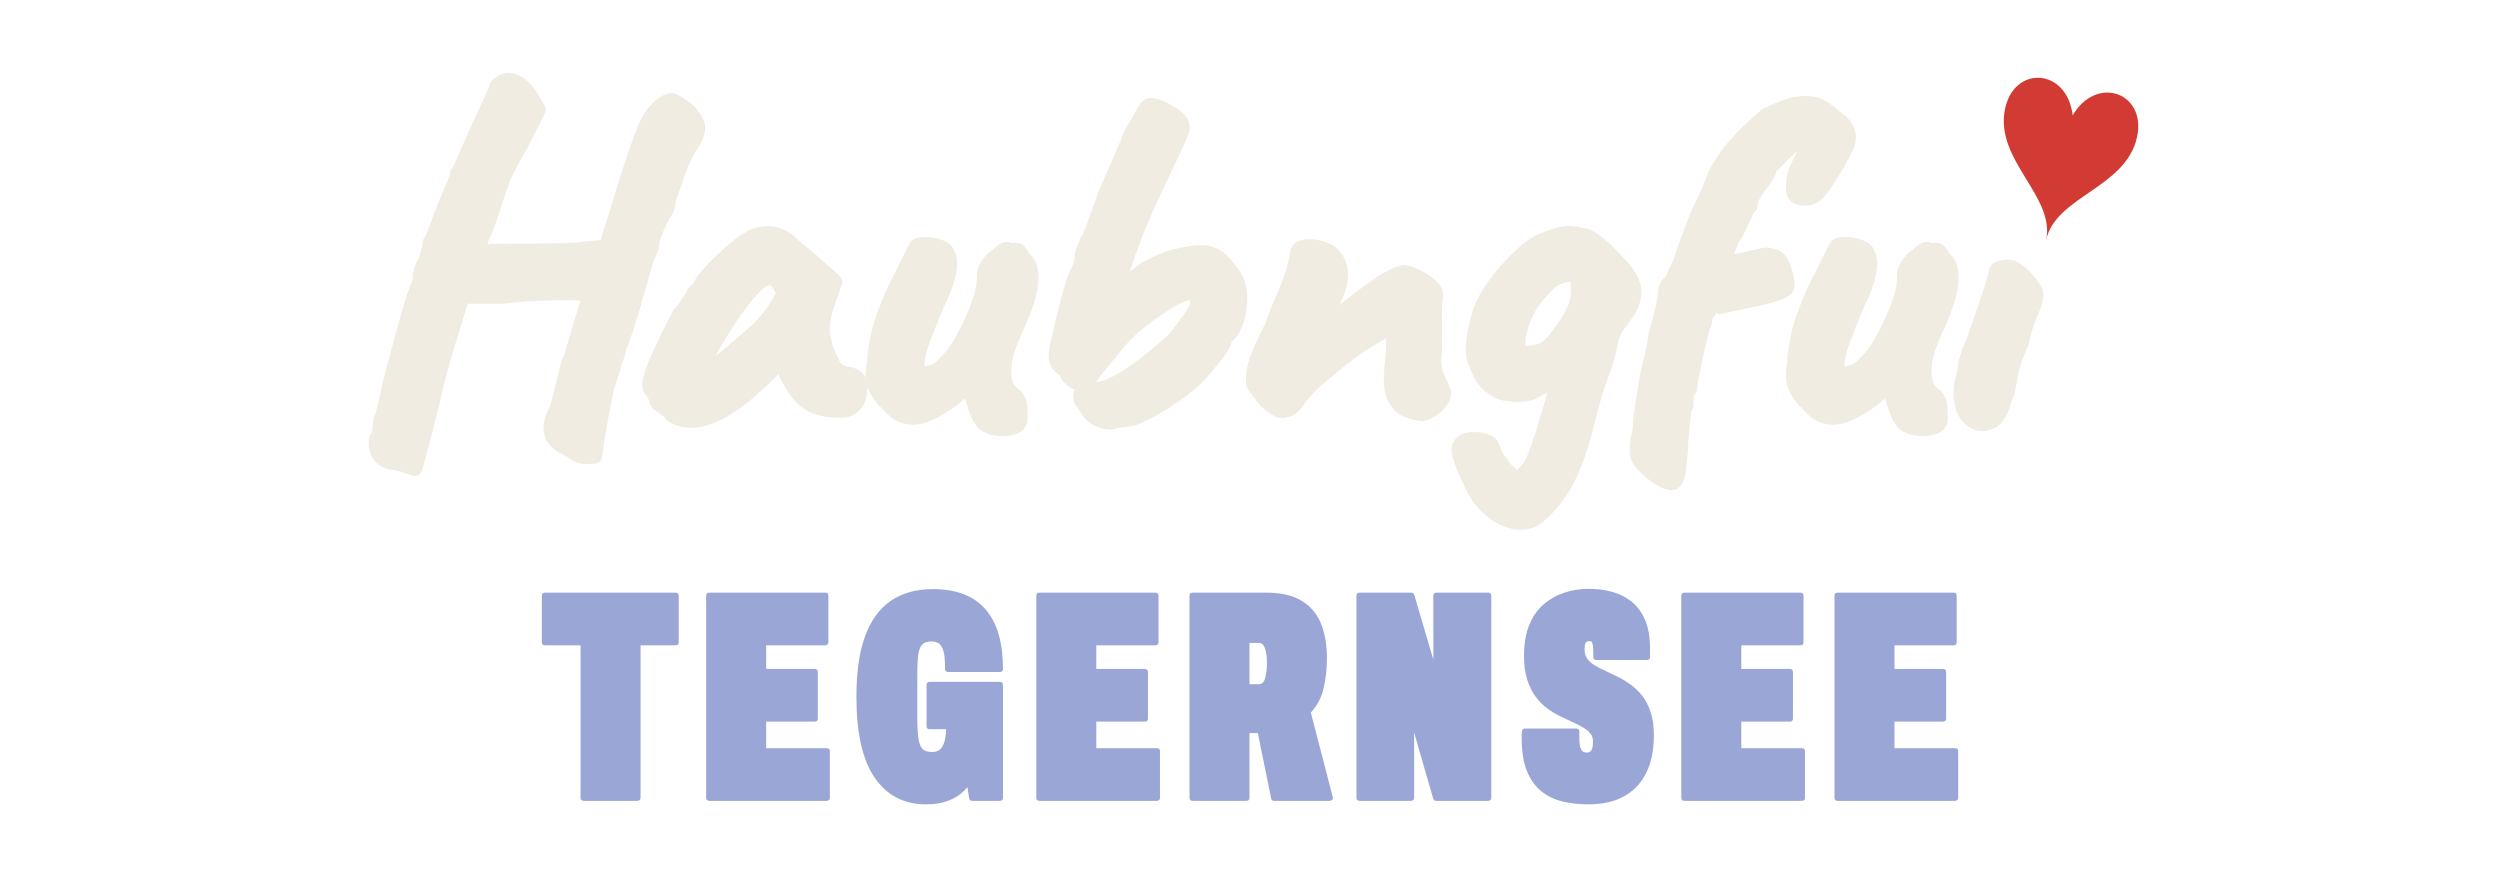
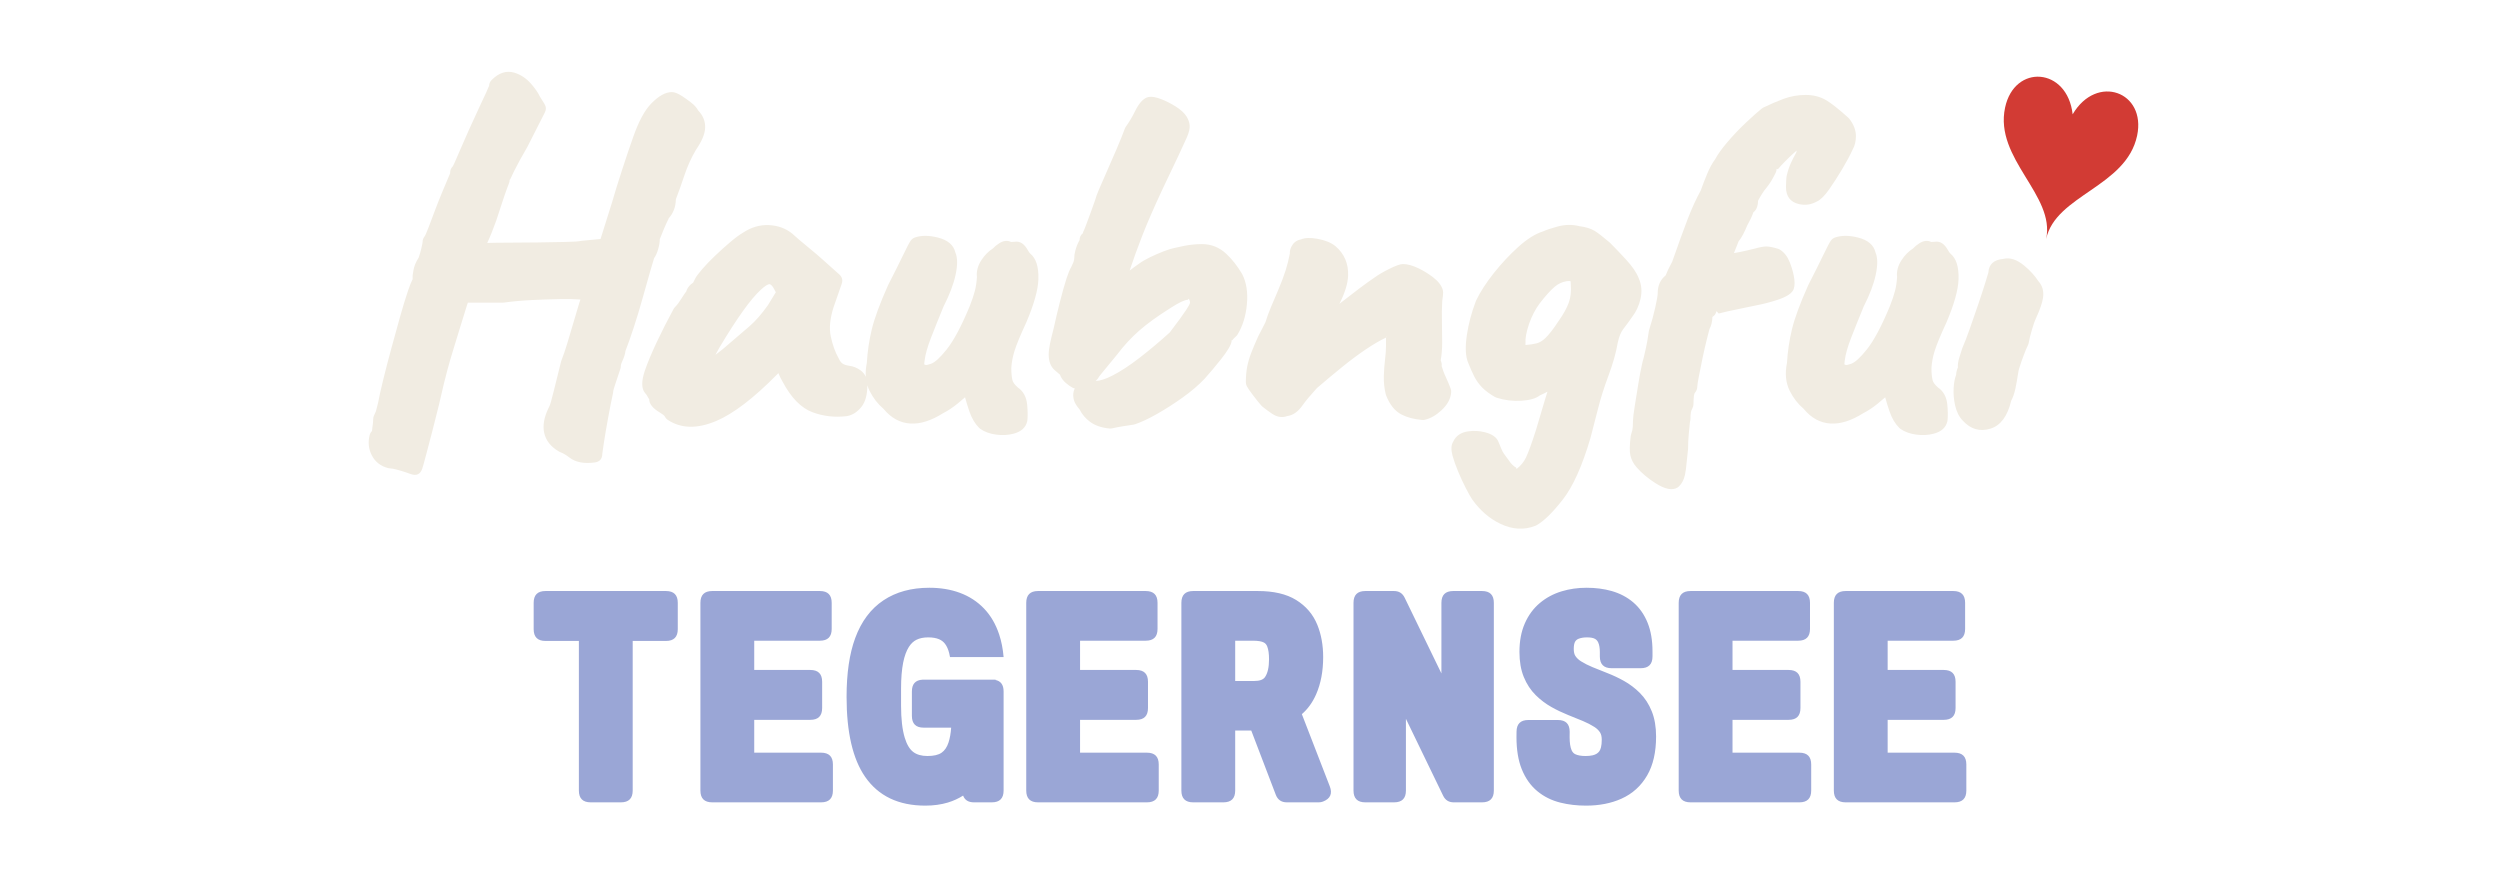
<svg xmlns="http://www.w3.org/2000/svg" width="127.0mm" height="44.45mm" viewBox="0 0 127.0 44.45" role="img" aria-label="Haubngfui · TEGERNSEE · Fisherman-Fassung (Stick, embroidery_front)">
-   <path id="schrift" fill="#f1ece2" d="M20.876 24.141 20.635 24.056Q20.411 23.978 20.151 23.91Q19.929 23.852 19.842 23.852Q19.787 23.852 19.733 23.839Q19.15 23.693 18.888 23.187Q18.641 22.71 18.778 22.159Q18.809 22.038 18.897 21.95L18.915 21.789Q18.958 21.51 18.958 21.351Q18.958 21.245 19.006 21.15Q19.083 20.994 19.096 20.95Q19.118 20.874 19.209 20.509Q19.285 20.086 19.466 19.349Q19.648 18.608 19.879 17.758Q20.108 16.912 20.326 16.137Q20.547 15.353 20.732 14.811Q20.858 14.44 20.961 14.237V14.087Q20.961 14.052 20.966 14.017L21.003 13.788Q21.051 13.483 21.27 13.138Q21.347 12.918 21.407 12.659Q21.468 12.395 21.468 12.35Q21.468 12.192 21.566 12.069Q21.619 12.003 21.775 11.597Q21.955 11.13 22.123 10.674Q22.271 10.278 22.456 9.836L22.77 9.087L22.867 8.856V8.827Q22.867 8.64 22.999 8.508Q23.034 8.474 23.374 7.673Q23.751 6.785 24.406 5.379Q24.408 5.373 24.411 5.368Q24.504 5.182 24.694 4.766Q24.784 4.57 24.826 4.456L24.846 4.435Q24.846 4.248 24.978 4.116Q25.532 3.562 26.142 3.751Q26.612 3.897 26.973 4.305Q27.281 4.654 27.43 4.968L27.657 5.33Q27.791 5.546 27.676 5.773L26.794 7.51Q26.788 7.522 26.781 7.534Q26.392 8.197 26.121 8.738Q25.988 9.004 25.924 9.154L25.891 9.189Q25.891 9.27 25.862 9.347L25.754 9.636Q25.649 9.916 25.507 10.353L25.217 11.236Q25.215 11.241 25.214 11.246Q24.975 11.918 24.752 12.397Q25.189 12.383 25.78 12.383Q26.527 12.383 27.306 12.371L28.721 12.346Q29.311 12.335 29.499 12.296Q29.524 12.29 29.549 12.288L30.507 12.196L31.091 10.338Q31.286 9.656 31.601 8.688Q31.917 7.716 32.16 7.034Q32.578 5.833 33.082 5.315Q33.649 4.733 34.129 4.733Q34.334 4.733 34.651 4.938Q34.872 5.081 35.105 5.262Q35.357 5.458 35.469 5.668Q35.839 6.05 35.821 6.55Q35.804 7.015 35.352 7.67Q34.996 8.274 34.761 8.981Q34.523 9.695 34.336 10.171Q34.325 10.49 34.233 10.719Q34.126 10.986 33.964 11.148L33.971 11.156Q33.928 11.235 33.861 11.38Q33.723 11.681 33.607 11.981L33.517 12.205Q33.517 12.44 33.425 12.745Q33.347 13.007 33.228 13.171Q33.172 13.351 33.04 13.803Q32.872 14.379 32.656 15.161Q32.436 15.955 32.191 16.701Q31.962 17.4 31.774 17.879Q31.75 18.112 31.615 18.395Q31.538 18.557 31.538 18.648Q31.538 18.721 31.515 18.791L31.274 19.515Q31.152 19.88 31.152 19.927Q31.152 19.976 31.142 20.023Q31.022 20.571 30.891 21.288Q30.76 22.005 30.676 22.553Q30.597 23.074 30.597 23.102Q30.597 23.497 30.206 23.549Q29.393 23.656 28.931 23.301Q28.673 23.102 28.473 23.029Q28.435 23.015 28.401 22.995Q27.769 22.63 27.643 22.036Q27.527 21.488 27.859 20.795Q27.869 20.772 27.883 20.751Q27.964 20.62 28.128 19.932Q28.31 19.167 28.504 18.415Q28.512 18.387 28.522 18.361Q28.66 18.016 28.823 17.48Q28.991 16.928 29.147 16.388Q29.305 15.841 29.427 15.447Q29.457 15.352 29.486 15.27Q29.068 15.238 28.448 15.249Q27.797 15.261 27.031 15.297Q26.279 15.332 25.599 15.426Q25.568 15.43 25.538 15.43H23.766Q23.742 15.502 23.71 15.6Q23.58 16.006 23.405 16.583L23.042 17.767Q22.857 18.363 22.727 18.853Q22.596 19.344 22.549 19.546Q22.453 19.981 22.295 20.636Q22.137 21.292 21.955 21.985L21.641 23.179Q21.505 23.7 21.452 23.858Q21.309 24.285 20.883 24.143Q20.879 24.142 20.876 24.141ZM33.774 21.215Q33.737 21.14 33.525 21.014Q32.979 20.691 32.979 20.338L32.922 20.247Q32.846 20.101 32.797 20.053Q32.782 20.038 32.769 20.022Q32.487 19.684 32.761 18.877Q32.963 18.286 33.359 17.443Q33.751 16.611 34.216 15.755Q34.247 15.698 34.293 15.652Q34.449 15.496 34.614 15.227Q34.758 14.994 34.864 14.856Q34.907 14.708 35.018 14.579Q35.105 14.477 35.21 14.418L35.319 14.2Q35.392 14.054 35.677 13.722Q35.94 13.415 36.323 13.05Q36.699 12.691 37.08 12.367Q37.473 12.032 37.753 11.87Q38.377 11.46 39.059 11.49Q39.751 11.521 40.252 11.928Q40.27 11.943 40.287 11.959Q40.347 12.019 40.587 12.225Q40.836 12.439 41.158 12.701Q41.492 12.973 41.742 13.198L42.633 13.993Q42.857 14.193 42.758 14.477L42.34 15.677Q42.074 16.526 42.201 17.133Q42.337 17.788 42.604 18.257Q42.614 18.275 42.622 18.293Q42.693 18.448 42.798 18.522Q42.915 18.604 43.145 18.637Q43.443 18.674 43.705 18.861Q43.894 18.996 43.983 19.198Q43.958 18.866 44.034 18.492Q44.086 17.625 44.285 16.794Q44.488 15.945 45.108 14.556Q45.113 14.545 45.118 14.534Q45.622 13.55 45.885 13Q46.17 12.405 46.269 12.273Q46.353 12.16 46.487 12.116Q46.973 11.954 47.631 12.118Q48.402 12.311 48.532 12.881Q48.705 13.276 48.541 14.026Q48.385 14.741 47.931 15.627Q47.598 16.435 47.302 17.195Q47.021 17.913 46.968 18.385Q46.947 18.562 46.949 18.562Q46.984 18.575 47.016 18.593Q47.059 18.616 47.291 18.536Q47.59 18.434 48.087 17.812Q48.627 17.138 49.254 15.628Q49.434 15.178 49.523 14.832Q49.604 14.518 49.628 14.13Q49.577 13.695 49.86 13.262Q50.1 12.896 50.437 12.679Q50.566 12.538 50.754 12.418Q51.079 12.208 51.364 12.348L51.542 12.337Q51.94 12.271 52.211 12.759Q52.288 12.898 52.34 12.94Q52.781 13.301 52.75 14.247Q52.723 15.055 52.135 16.436Q52.132 16.442 52.129 16.448Q51.683 17.411 51.535 17.889Q51.397 18.335 51.374 18.756Q51.375 19.13 51.434 19.376Q51.472 19.53 51.705 19.738Q52.127 20.027 52.181 20.623Q52.221 21.06 52.193 21.389Q52.191 21.419 52.184 21.449Q52.076 21.935 51.484 22.088Q51.074 22.195 50.614 22.135Q50.13 22.073 49.798 21.84Q49.765 21.818 49.738 21.79Q49.423 21.475 49.244 20.954Q49.133 20.632 49.024 20.238Q48.895 20.353 48.652 20.553Q48.285 20.854 47.913 21.043Q47.005 21.615 46.253 21.571Q45.458 21.524 44.883 20.824Q44.448 20.457 44.175 19.911Q44.107 19.775 44.062 19.629Q44.059 20.356 43.757 20.729Q43.45 21.109 43.049 21.189Q43.032 21.193 43.015 21.195Q42.111 21.304 41.286 21.001Q40.405 20.678 39.748 19.43Q39.658 19.287 39.541 19.011Q39.503 19.05 39.466 19.087Q37.692 20.886 36.386 21.44Q34.939 22.052 33.93 21.389Q33.829 21.323 33.774 21.215ZM56.358 21.823Q55.752 21.762 55.375 21.484Q55.032 21.23 54.841 20.853Q54.619 20.592 54.56 20.395Q54.488 20.155 54.542 19.939Q54.563 19.854 54.601 19.79Q54.543 19.778 54.488 19.751Q54.343 19.678 54.145 19.511Q53.938 19.336 53.842 19.083Q53.683 18.956 53.565 18.847Q53.274 18.581 53.274 18.069Q53.274 17.83 53.344 17.495Q53.406 17.197 53.527 16.733Q53.666 16.095 53.839 15.409Q54.015 14.711 54.178 14.204Q54.306 13.807 54.427 13.605L54.519 13.398Q54.577 13.268 54.577 13.074Q54.577 13.037 54.583 13Q54.642 12.644 54.781 12.366L54.842 12.253Q54.842 12.028 55.022 11.893L55.011 11.871Q55.073 11.746 55.161 11.514Q55.351 11.017 55.635 10.213Q55.679 10.032 55.819 9.701Q55.99 9.299 56.233 8.752Q56.473 8.212 56.725 7.624Q56.974 7.043 57.139 6.596Q57.159 6.54 57.193 6.492Q57.462 6.111 57.651 5.722Q57.929 5.149 58.252 5.01Q58.295 4.992 58.341 4.983Q58.593 4.932 59.019 5.103Q59.356 5.238 59.703 5.451Q60.107 5.699 60.283 5.982Q60.412 6.196 60.434 6.417Q60.458 6.654 60.29 7.039Q60.167 7.323 59.874 7.944L59.053 9.671Q58.385 11.103 58.017 12.054Q57.647 13.008 57.421 13.697Q57.405 13.748 57.387 13.799Q57.606 13.628 57.853 13.457Q58.08 13.288 58.439 13.115Q58.782 12.95 59.112 12.823Q59.443 12.696 59.63 12.659Q59.76 12.624 60.139 12.548Q60.605 12.455 61.06 12.455Q61.769 12.455 62.297 12.951Q62.742 13.369 63.088 13.955Q63.094 13.965 63.1 13.975Q63.427 14.6 63.342 15.516Q63.26 16.404 62.868 17.048Q62.827 17.116 62.765 17.166Q62.687 17.228 62.599 17.342L62.572 17.321Q62.572 17.353 62.567 17.385Q62.526 17.674 62.04 18.288Q61.622 18.818 61.202 19.286Q61.198 19.291 61.194 19.296Q60.729 19.786 60.066 20.258Q59.42 20.717 58.785 21.079Q58.131 21.45 57.655 21.609Q57.613 21.623 57.568 21.629Q57.384 21.652 57.031 21.711Q56.687 21.768 56.512 21.812Q56.436 21.831 56.358 21.823ZM77.996 26.765Q77.139 27.102 76.227 26.668Q75.385 26.268 74.786 25.424Q74.782 25.419 74.779 25.414Q74.668 25.248 74.464 24.852Q74.262 24.461 74.074 24.01Q73.882 23.548 73.789 23.206Q73.664 22.741 73.821 22.495Q74.024 22.047 74.583 21.967Q75.008 21.907 75.431 22.013Q75.991 22.153 76.127 22.513Q76.199 22.682 76.271 22.861Q76.324 22.995 76.404 23.11Q76.504 23.254 76.59 23.363Q76.605 23.38 76.617 23.399Q76.816 23.706 77.019 23.808L77.039 23.881Q77.356 23.635 77.511 23.314Q77.702 22.921 78.03 21.89L78.486 20.354Q78.547 20.149 78.611 19.952Q78.429 20.052 78.223 20.142Q77.932 20.372 77.293 20.413Q76.642 20.454 76.03 20.26Q75.985 20.245 75.943 20.222Q75.553 19.999 75.305 19.751Q75.049 19.494 74.883 19.163Q74.744 18.885 74.595 18.512Q74.376 18.028 74.515 17.087Q74.643 16.217 74.974 15.35Q74.981 15.333 74.989 15.316Q75.3 14.668 75.886 13.928Q76.465 13.199 77.12 12.607Q77.802 11.99 78.393 11.808Q78.629 11.699 79.112 11.566Q79.696 11.406 80.234 11.545Q80.719 11.607 81.01 11.785Q81.258 11.936 81.767 12.369Q81.781 12.381 81.794 12.394Q82.114 12.713 82.578 13.214Q83.087 13.763 83.243 14.181Q83.467 14.675 83.338 15.237Q83.221 15.75 82.925 16.138Q82.705 16.457 82.46 16.775Q82.282 17.006 82.183 17.455Q82.055 18.217 81.704 19.156Q81.375 20.037 81.188 20.785L80.801 22.284Q80.799 22.291 80.797 22.299Q80.17 24.432 79.393 25.429Q78.612 26.431 78.049 26.741Q78.023 26.755 77.996 26.765ZM85.224 24.818Q84.83 25.072 84.08 24.589Q83.52 24.229 83.14 23.795Q82.895 23.516 82.822 23.186Q82.757 22.894 82.839 22.215Q82.845 22.163 82.863 22.114Q82.936 21.913 82.945 21.739Q82.956 21.509 82.956 21.424Q82.956 21.243 83.046 20.677L83.227 19.554Q83.325 18.956 83.4 18.628Q83.412 18.554 83.44 18.443Q83.476 18.301 83.503 18.215L83.619 17.704Q83.687 17.409 83.757 16.898Q83.762 16.859 83.774 16.822Q83.961 16.238 84.089 15.666Q84.211 15.123 84.211 14.956Q84.211 14.368 84.615 14.046Q84.661 13.922 84.737 13.761Q84.853 13.519 84.949 13.346Q85.426 11.984 85.737 11.176Q86.054 10.357 86.397 9.735Q86.541 9.328 86.719 8.899Q86.911 8.435 87.127 8.15Q87.324 7.776 87.758 7.268Q88.196 6.754 88.696 6.283Q89.192 5.816 89.495 5.571Q89.535 5.539 89.581 5.517Q90.132 5.251 90.611 5.074Q91.145 4.877 91.732 4.877Q92.312 4.877 92.768 5.144Q93.157 5.372 93.89 6.03Q93.921 6.058 93.947 6.091Q94.281 6.526 94.281 6.968Q94.281 7.366 94.111 7.659Q93.931 8.063 93.59 8.635Q93.244 9.216 92.92 9.677Q92.573 10.171 92.288 10.296Q91.859 10.532 91.389 10.423Q90.727 10.271 90.727 9.551Q90.727 9.363 90.74 9.199L90.752 9.055Q90.755 9.022 90.762 8.991Q90.845 8.634 90.971 8.352Q91.089 8.091 91.196 7.904Q91.2 7.897 91.204 7.891Q91.269 7.784 91.271 7.703Q91.211 7.753 91.105 7.848Q90.911 8.023 90.693 8.244Q90.477 8.462 90.316 8.651L90.251 8.634Q90.251 8.744 90.2 8.842L90.067 9.096Q89.915 9.386 89.628 9.728Q89.479 9.942 89.374 10.131Q89.31 10.246 89.31 10.25Q89.31 10.42 89.263 10.562Q89.201 10.747 89.069 10.842L89.056 10.882Q88.961 11.152 88.759 11.508Q88.659 11.755 88.546 11.969Q88.435 12.178 88.322 12.312L88.229 12.548Q88.158 12.725 88.083 12.912Q88.213 12.894 88.363 12.863Q88.756 12.781 89.13 12.687Q89.523 12.576 89.729 12.576Q89.941 12.576 90.32 12.692Q90.376 12.709 90.426 12.741Q90.744 12.939 90.919 13.377Q91.055 13.717 91.123 14.059Q91.207 14.478 91.121 14.736L91.121 14.736Q91.01 15.053 90.297 15.287Q89.76 15.464 89.221 15.566Q88.779 15.663 88.236 15.771Q87.707 15.877 87.31 15.982L87.197 15.862Q87.145 16.071 86.992 16.152Q86.981 16.511 86.84 16.774Q86.796 16.929 86.705 17.299Q86.596 17.735 86.489 18.246Q86.381 18.761 86.298 19.198Q86.221 19.596 86.221 19.701Q86.221 19.865 86.115 19.991Q86.061 20.054 86.05 20.171Q86.028 20.407 86.028 20.579Q86.028 20.688 85.978 20.785Q85.911 20.914 85.898 20.999Q85.878 21.121 85.878 21.182V21.279Q85.878 21.396 85.847 21.511L85.789 22.107Q85.754 22.482 85.754 22.847Q85.754 22.871 85.751 22.895L85.677 23.589Q85.65 23.929 85.594 24.186Q85.515 24.548 85.293 24.763Q85.261 24.794 85.224 24.818ZM96.481 21.79Q96.166 21.475 95.988 20.954Q95.877 20.632 95.767 20.238Q95.638 20.353 95.396 20.553Q95.029 20.854 94.657 21.043Q93.749 21.615 92.996 21.571Q92.201 21.524 91.627 20.824Q91.192 20.457 90.919 19.911Q90.614 19.301 90.778 18.492Q90.83 17.625 91.029 16.794Q91.231 15.945 91.852 14.556Q91.857 14.545 91.862 14.534Q92.366 13.55 92.629 13Q92.914 12.405 93.013 12.273Q93.097 12.16 93.23 12.116Q93.717 11.954 94.375 12.118Q95.146 12.311 95.275 12.881Q95.448 13.276 95.284 14.026Q95.129 14.741 94.675 15.627Q94.342 16.435 94.045 17.195Q93.765 17.913 93.711 18.385Q93.691 18.562 93.693 18.562Q93.728 18.575 93.76 18.593Q93.802 18.616 94.035 18.536Q94.334 18.434 94.831 17.812Q95.371 17.138 95.998 15.628Q96.178 15.178 96.267 14.832Q96.348 14.518 96.372 14.13Q96.321 13.695 96.604 13.262Q96.843 12.896 97.18 12.679Q97.31 12.538 97.497 12.418Q97.823 12.208 98.108 12.348L98.286 12.337Q98.684 12.271 98.954 12.759Q99.032 12.898 99.084 12.94Q99.525 13.301 99.494 14.247Q99.467 15.055 98.879 16.436Q98.876 16.442 98.873 16.448Q98.427 17.411 98.279 17.889Q98.141 18.335 98.118 18.756Q98.119 19.13 98.178 19.376Q98.215 19.53 98.449 19.738Q98.871 20.027 98.925 20.623Q98.965 21.06 98.937 21.389Q98.935 21.419 98.928 21.449Q98.82 21.935 98.228 22.088Q97.818 22.195 97.357 22.135Q96.873 22.073 96.541 21.84Q96.509 21.818 96.481 21.79ZM72.241 21.389Q71.622 21.333 71.194 21.111Q70.693 20.852 70.414 20.14Q70.404 20.113 70.397 20.085Q70.285 19.639 70.299 19.154Q70.312 18.711 70.363 18.293Q70.408 17.921 70.408 17.659V17.204Q69.938 17.43 69.383 17.803Q68.809 18.19 68.185 18.696Q67.56 19.203 66.9 19.769Q66.403 20.312 66.171 20.644Q65.825 21.138 65.39 21.191Q65.01 21.332 64.623 21.074Q64.39 20.918 64.133 20.713Q64.102 20.688 64.076 20.658Q63.896 20.453 63.658 20.139Q63.403 19.804 63.336 19.67Q63.289 19.575 63.289 19.469Q63.289 19.04 63.357 18.684Q63.425 18.329 63.573 17.953Q63.709 17.606 63.907 17.162Q63.916 17.142 63.927 17.122Q64.014 16.969 64.091 16.805Q64.173 16.629 64.286 16.423Q64.388 16.079 64.566 15.652Q64.748 15.214 64.919 14.824Q65.174 14.221 65.312 13.783Q65.438 13.387 65.525 12.931Q65.513 12.766 65.605 12.583Q65.745 12.301 66.043 12.227Q66.062 12.222 66.081 12.219Q66.393 12.09 66.919 12.184Q67.502 12.289 67.833 12.554Q67.839 12.558 67.844 12.563Q68.515 13.139 68.484 14.055Q68.463 14.659 68.042 15.49Q68.089 15.453 68.14 15.412Q68.556 15.082 69.043 14.717Q69.53 14.352 69.828 14.152Q70.122 13.94 70.56 13.721Q71.065 13.468 71.268 13.468Q71.612 13.468 72.055 13.682Q72.445 13.871 72.783 14.127Q73.21 14.452 73.297 14.799Q73.311 14.852 73.311 14.908Q73.311 15.039 73.281 15.23Q73.262 15.353 73.262 15.439Q73.262 15.453 73.261 15.467Q73.238 15.834 73.25 16.358Q73.262 16.906 73.262 17.454Q73.262 17.945 73.188 18.361Q73.202 18.396 73.215 18.434Q73.254 18.55 73.237 18.653Q73.275 18.78 73.32 18.907Q73.373 19.056 73.461 19.241Q73.564 19.461 73.691 19.79Q73.727 19.885 73.719 19.986Q73.682 20.476 73.227 20.897Q72.813 21.28 72.383 21.379Q72.312 21.396 72.241 21.389ZM102.17 20.408Q101.89 21.589 101.12 21.829Q100.306 22.082 99.706 21.419Q99.427 21.134 99.316 20.634Q99.218 20.192 99.246 19.748Q99.271 19.358 99.369 19.103Q99.384 18.886 99.462 18.724Q99.441 18.525 99.53 18.229Q99.604 17.981 99.679 17.758Q99.685 17.739 99.693 17.72Q99.856 17.349 100.067 16.749Q100.284 16.136 100.5 15.499Q100.715 14.866 100.858 14.402Q100.974 14.026 101.009 13.901Q101.044 13.275 101.762 13.208Q102.262 13.08 102.829 13.547Q103.275 13.915 103.551 14.34Q103.862 14.685 103.784 15.194Q103.726 15.569 103.435 16.205Q103.431 16.212 103.428 16.219Q103.349 16.377 103.228 16.786Q103.103 17.205 103.059 17.467Q103.048 17.534 103.018 17.595Q102.931 17.767 102.807 18.096Q102.679 18.432 102.587 18.732Q102.581 18.75 102.575 18.767Q102.546 18.839 102.505 19.112Q102.455 19.452 102.38 19.804Q102.303 20.164 102.17 20.408ZM55.838 19.181Q55.781 19.3 55.661 19.407Q55.988 19.401 56.5 19.14Q57.126 18.822 57.889 18.232Q58.656 17.639 59.424 16.943Q60.022 16.16 60.261 15.795Q60.449 15.51 60.454 15.424Q60.458 15.35 60.401 15.247Q60.396 15.239 60.392 15.23L60.336 15.285Q60.107 15.285 59.47 15.696Q58.459 16.331 57.859 16.862Q57.265 17.387 56.761 18.052Q56.757 18.056 56.754 18.061Q56.557 18.307 56.322 18.586Q56.095 18.854 55.945 19.044L55.838 19.181ZM77.493 17.583Q77.812 17.557 78.052 17.499Q78.283 17.443 78.509 17.226Q78.786 16.96 79.168 16.375Q79.173 16.368 79.178 16.361Q79.552 15.834 79.7 15.411Q79.837 15.018 79.796 14.509L79.789 14.348Q79.738 14.316 79.589 14.339Q79.255 14.392 78.989 14.614Q78.665 14.884 78.213 15.472Q77.895 15.896 77.676 16.507Q77.467 17.134 77.496 17.477L77.493 17.583ZM39.412 14.901Q39.277 14.623 39.19 14.547Q39.124 14.489 39.1 14.489Q38.961 14.489 38.656 14.769Q38.256 15.135 37.741 15.857Q37.208 16.602 36.542 17.72Q36.435 17.903 36.346 18.08Q36.515 17.954 36.713 17.795L38.059 16.642Q38.542 16.224 39.013 15.554L39.412 14.901ZM70.423 17.196 70.435 17.134 70.413 17.173 70.423 17.196ZM86.993 16.11Q87.002 16.098 87.009 16.085L86.993 16.09Q86.993 16.1 86.993 16.11ZM70.415 17.2H70.423L70.423 17.197Q70.419 17.199 70.415 17.2Z" />
-   <g id="herz" transform="translate(104.855,7.912) rotate(12) scale(0.38096) translate(0,8.500)">
+   <path id="schrift" fill="#f1ece2" d="M20.876 24.086 20.635 24.001Q20.411 23.923 20.151 23.855Q19.929 23.797 19.842 23.797Q19.787 23.797 19.733 23.784Q19.15 23.638 18.888 23.132Q18.641 22.655 18.778 22.104Q18.809 21.983 18.897 21.895L18.915 21.735Q18.958 21.455 18.958 21.296Q18.958 21.19 19.006 21.095Q19.083 20.939 19.096 20.895Q19.118 20.819 19.209 20.454Q19.285 20.031 19.466 19.294Q19.648 18.553 19.879 17.703Q20.108 16.857 20.326 16.082Q20.547 15.298 20.732 14.756Q20.858 14.385 20.961 14.182V14.032Q20.961 13.997 20.966 13.962L21.003 13.733Q21.051 13.428 21.27 13.083Q21.347 12.863 21.407 12.604Q21.468 12.34 21.468 12.295Q21.468 12.137 21.566 12.014Q21.619 11.948 21.775 11.542Q21.955 11.075 22.123 10.619Q22.271 10.223 22.456 9.781L22.77 9.032L22.867 8.801V8.772Q22.867 8.585 22.999 8.453Q23.034 8.419 23.374 7.618Q23.751 6.731 24.406 5.324Q24.408 5.318 24.411 5.313Q24.504 5.127 24.694 4.711Q24.784 4.515 24.826 4.401L24.846 4.38Q24.846 4.193 24.978 4.061Q25.532 3.507 26.142 3.696Q26.612 3.842 26.973 4.25Q27.281 4.599 27.43 4.913L27.657 5.275Q27.791 5.491 27.676 5.718L26.794 7.455Q26.788 7.467 26.781 7.479Q26.392 8.142 26.121 8.683Q25.988 8.949 25.924 9.099L25.891 9.134Q25.891 9.215 25.862 9.292L25.754 9.581Q25.649 9.861 25.507 10.298L25.217 11.181Q25.215 11.186 25.214 11.191Q24.975 11.863 24.752 12.342Q25.189 12.328 25.78 12.328Q26.527 12.328 27.306 12.316L28.721 12.291Q29.311 12.28 29.499 12.241Q29.524 12.236 29.549 12.233L30.507 12.141L31.091 10.283Q31.286 9.601 31.601 8.633Q31.917 7.661 32.16 6.979Q32.578 5.778 33.082 5.26Q33.649 4.678 34.129 4.678Q34.334 4.678 34.651 4.883Q34.872 5.026 35.105 5.207Q35.357 5.403 35.469 5.613Q35.839 5.995 35.821 6.495Q35.804 6.96 35.352 7.615Q34.996 8.219 34.761 8.926Q34.523 9.64 34.336 10.116Q34.325 10.435 34.233 10.664Q34.126 10.931 33.964 11.093L33.971 11.101Q33.928 11.18 33.861 11.325Q33.723 11.626 33.607 11.926L33.517 12.15Q33.517 12.385 33.425 12.69Q33.347 12.952 33.228 13.116Q33.172 13.296 33.04 13.748Q32.872 14.324 32.656 15.106Q32.436 15.9 32.191 16.646Q31.962 17.345 31.774 17.824Q31.75 18.057 31.615 18.34Q31.538 18.502 31.538 18.593Q31.538 18.666 31.515 18.736L31.274 19.46Q31.152 19.825 31.152 19.872Q31.152 19.921 31.142 19.968Q31.022 20.516 30.891 21.233Q30.76 21.95 30.676 22.498Q30.597 23.019 30.597 23.047Q30.597 23.442 30.206 23.494Q29.393 23.601 28.931 23.246Q28.673 23.047 28.473 22.974Q28.435 22.96 28.401 22.941Q27.769 22.575 27.643 21.981Q27.527 21.433 27.859 20.74Q27.869 20.717 27.883 20.696Q27.964 20.565 28.128 19.877Q28.31 19.112 28.504 18.36Q28.512 18.332 28.522 18.306Q28.66 17.961 28.823 17.425Q28.991 16.873 29.147 16.333Q29.305 15.786 29.427 15.392Q29.457 15.297 29.486 15.215Q29.068 15.183 28.448 15.194Q27.797 15.206 27.031 15.242Q26.279 15.277 25.599 15.371Q25.568 15.375 25.538 15.375H23.766Q23.742 15.447 23.71 15.545Q23.58 15.951 23.405 16.528L23.042 17.712Q22.857 18.308 22.727 18.798Q22.596 19.289 22.549 19.491Q22.453 19.926 22.295 20.581Q22.137 21.237 21.955 21.93L21.641 23.124Q21.505 23.645 21.452 23.803Q21.309 24.23 20.883 24.088Q20.879 24.087 20.876 24.086ZM33.774 21.16Q33.737 21.085 33.525 20.959Q32.979 20.636 32.979 20.283L32.922 20.192Q32.846 20.046 32.797 19.998Q32.782 19.983 32.769 19.967Q32.487 19.629 32.761 18.822Q32.963 18.232 33.359 17.388Q33.751 16.556 34.216 15.7Q34.247 15.643 34.293 15.597Q34.449 15.441 34.614 15.172Q34.758 14.939 34.864 14.801Q34.907 14.653 35.018 14.524Q35.105 14.422 35.21 14.363L35.319 14.145Q35.392 13.999 35.677 13.667Q35.94 13.36 36.323 12.995Q36.699 12.636 37.08 12.312Q37.473 11.977 37.753 11.815Q38.377 11.405 39.059 11.435Q39.751 11.466 40.252 11.873Q40.27 11.888 40.287 11.904Q40.347 11.965 40.587 12.17Q40.836 12.384 41.158 12.646Q41.492 12.918 41.742 13.143L42.633 13.938Q42.857 14.138 42.758 14.422L42.34 15.622Q42.074 16.471 42.201 17.078Q42.337 17.733 42.604 18.202Q42.614 18.22 42.622 18.238Q42.693 18.393 42.798 18.467Q42.915 18.549 43.145 18.582Q43.443 18.62 43.705 18.806Q43.894 18.941 43.983 19.143Q43.958 18.811 44.034 18.437Q44.086 17.57 44.285 16.739Q44.488 15.89 45.108 14.501Q45.113 14.49 45.118 14.479Q45.622 13.495 45.885 12.945Q46.17 12.35 46.269 12.218Q46.353 12.106 46.487 12.061Q46.973 11.899 47.631 12.064Q48.402 12.256 48.532 12.826Q48.705 13.221 48.541 13.972Q48.385 14.686 47.931 15.573Q47.598 16.38 47.302 17.14Q47.021 17.858 46.968 18.331Q46.947 18.507 46.949 18.507Q46.984 18.52 47.016 18.538Q47.059 18.561 47.291 18.481Q47.59 18.379 48.087 17.757Q48.627 17.083 49.254 15.573Q49.434 15.123 49.523 14.777Q49.604 14.463 49.628 14.075Q49.577 13.64 49.86 13.207Q50.1 12.841 50.437 12.624Q50.566 12.483 50.754 12.363Q51.079 12.153 51.364 12.293L51.542 12.282Q51.94 12.216 52.211 12.704Q52.288 12.844 52.34 12.885Q52.781 13.246 52.75 14.192Q52.723 15 52.135 16.381Q52.132 16.387 52.129 16.394Q51.683 17.356 51.535 17.834Q51.397 18.28 51.374 18.701Q51.375 19.075 51.434 19.321Q51.472 19.475 51.705 19.683Q52.127 19.972 52.181 20.568Q52.221 21.005 52.193 21.334Q52.191 21.364 52.184 21.394Q52.076 21.88 51.484 22.033Q51.074 22.14 50.614 22.08Q50.13 22.018 49.798 21.786Q49.765 21.763 49.738 21.735Q49.423 21.42 49.244 20.899Q49.133 20.577 49.024 20.183Q48.895 20.298 48.652 20.498Q48.285 20.799 47.913 20.988Q47.005 21.56 46.253 21.516Q45.458 21.469 44.883 20.769Q44.448 20.402 44.175 19.856Q44.107 19.72 44.062 19.574Q44.059 20.301 43.757 20.674Q43.45 21.054 43.049 21.134Q43.032 21.138 43.015 21.14Q42.111 21.249 41.286 20.946Q40.405 20.623 39.748 19.375Q39.658 19.232 39.541 18.956Q39.503 18.995 39.466 19.032Q37.692 20.831 36.386 21.385Q34.939 21.997 33.93 21.335Q33.829 21.268 33.774 21.16ZM56.358 21.768Q55.752 21.708 55.375 21.429Q55.032 21.176 54.841 20.798Q54.619 20.537 54.56 20.34Q54.488 20.1 54.542 19.884Q54.563 19.799 54.601 19.735Q54.543 19.723 54.488 19.696Q54.343 19.623 54.145 19.456Q53.938 19.281 53.842 19.029Q53.683 18.901 53.565 18.792Q53.274 18.526 53.274 18.014Q53.274 17.775 53.344 17.44Q53.406 17.142 53.527 16.678Q53.666 16.041 53.839 15.355Q54.015 14.657 54.178 14.149Q54.306 13.752 54.427 13.55L54.519 13.343Q54.577 13.213 54.577 13.019Q54.577 12.982 54.583 12.945Q54.642 12.589 54.781 12.311L54.842 12.198Q54.842 11.973 55.022 11.838L55.011 11.816Q55.073 11.691 55.161 11.459Q55.351 10.962 55.635 10.158Q55.679 9.977 55.819 9.646Q55.99 9.244 56.233 8.698Q56.473 8.157 56.725 7.569Q56.974 6.988 57.139 6.541Q57.159 6.485 57.193 6.437Q57.462 6.056 57.651 5.667Q57.929 5.094 58.252 4.955Q58.295 4.937 58.341 4.928Q58.593 4.877 59.019 5.048Q59.356 5.183 59.703 5.396Q60.107 5.644 60.283 5.927Q60.412 6.141 60.434 6.362Q60.458 6.599 60.29 6.984Q60.167 7.268 59.874 7.889L59.053 9.616Q58.385 11.048 58.017 11.999Q57.647 12.953 57.421 13.642Q57.405 13.693 57.387 13.744Q57.606 13.573 57.853 13.402Q58.08 13.233 58.439 13.06Q58.782 12.895 59.112 12.768Q59.443 12.641 59.63 12.604Q59.76 12.569 60.139 12.493Q60.605 12.4 61.06 12.4Q61.769 12.4 62.297 12.896Q62.742 13.314 63.088 13.9Q63.094 13.91 63.1 13.92Q63.427 14.545 63.342 15.461Q63.26 16.349 62.868 16.993Q62.827 17.061 62.765 17.111Q62.687 17.173 62.599 17.287L62.572 17.266Q62.572 17.298 62.567 17.33Q62.526 17.619 62.04 18.233Q61.622 18.763 61.202 19.231Q61.198 19.236 61.194 19.241Q60.729 19.731 60.066 20.203Q59.42 20.663 58.785 21.024Q58.131 21.395 57.655 21.554Q57.613 21.568 57.568 21.574Q57.384 21.597 57.031 21.656Q56.687 21.713 56.512 21.757Q56.436 21.776 56.358 21.768ZM77.996 26.71Q77.139 27.047 76.227 26.613Q75.385 26.213 74.786 25.369Q74.782 25.364 74.779 25.359Q74.668 25.193 74.464 24.797Q74.262 24.406 74.074 23.955Q73.882 23.493 73.789 23.151Q73.664 22.686 73.821 22.44Q74.024 21.992 74.583 21.913Q75.008 21.852 75.431 21.958Q75.991 22.098 76.127 22.458Q76.199 22.627 76.271 22.806Q76.324 22.94 76.404 23.055Q76.504 23.199 76.59 23.308Q76.605 23.325 76.617 23.344Q76.816 23.651 77.019 23.753L77.039 23.826Q77.356 23.58 77.511 23.259Q77.702 22.866 78.03 21.835L78.486 20.299Q78.547 20.094 78.611 19.897Q78.429 19.997 78.223 20.087Q77.932 20.317 77.293 20.358Q76.642 20.399 76.03 20.205Q75.985 20.19 75.943 20.167Q75.553 19.944 75.305 19.696Q75.049 19.439 74.883 19.108Q74.744 18.83 74.595 18.457Q74.376 17.973 74.515 17.032Q74.643 16.162 74.974 15.296Q74.981 15.278 74.989 15.262Q75.3 14.613 75.886 13.873Q76.465 13.144 77.12 12.552Q77.802 11.935 78.393 11.753Q78.629 11.644 79.112 11.511Q79.696 11.351 80.234 11.49Q80.719 11.552 81.01 11.73Q81.258 11.881 81.767 12.314Q81.781 12.326 81.794 12.339Q82.114 12.658 82.578 13.159Q83.087 13.708 83.243 14.126Q83.467 14.62 83.338 15.182Q83.221 15.695 82.925 16.083Q82.705 16.402 82.46 16.72Q82.282 16.951 82.183 17.4Q82.055 18.162 81.704 19.101Q81.375 19.982 81.188 20.73L80.801 22.229Q80.799 22.236 80.797 22.244Q80.17 24.377 79.393 25.374Q78.612 26.376 78.049 26.686Q78.023 26.7 77.996 26.71ZM85.224 24.763Q84.83 25.017 84.08 24.534Q83.52 24.174 83.14 23.74Q82.895 23.461 82.822 23.131Q82.757 22.839 82.839 22.16Q82.845 22.108 82.863 22.059Q82.936 21.858 82.945 21.684Q82.956 21.454 82.956 21.369Q82.956 21.188 83.046 20.622L83.227 19.499Q83.325 18.901 83.4 18.573Q83.412 18.499 83.44 18.388Q83.476 18.246 83.503 18.16L83.619 17.649Q83.687 17.354 83.757 16.843Q83.762 16.804 83.774 16.767Q83.961 16.183 84.089 15.611Q84.211 15.068 84.211 14.901Q84.211 14.313 84.615 13.991Q84.661 13.867 84.737 13.706Q84.853 13.464 84.949 13.291Q85.426 11.929 85.737 11.121Q86.054 10.302 86.397 9.68Q86.541 9.273 86.719 8.844Q86.911 8.38 87.127 8.095Q87.324 7.721 87.758 7.213Q88.196 6.699 88.696 6.228Q89.192 5.761 89.495 5.517Q89.535 5.484 89.581 5.462Q90.132 5.196 90.611 5.019Q91.145 4.823 91.732 4.823Q92.312 4.823 92.768 5.089Q93.157 5.317 93.89 5.975Q93.921 6.003 93.947 6.036Q94.281 6.471 94.281 6.913Q94.281 7.311 94.111 7.604Q93.931 8.008 93.59 8.58Q93.244 9.161 92.92 9.622Q92.573 10.116 92.288 10.241Q91.859 10.477 91.389 10.368Q90.727 10.216 90.727 9.496Q90.727 9.308 90.74 9.145L90.752 9Q90.755 8.967 90.762 8.936Q90.845 8.579 90.971 8.297Q91.089 8.036 91.196 7.849Q91.2 7.842 91.204 7.836Q91.269 7.73 91.271 7.648Q91.211 7.698 91.105 7.793Q90.911 7.969 90.693 8.189Q90.477 8.407 90.316 8.596L90.251 8.579Q90.251 8.689 90.2 8.787L90.067 9.041Q89.915 9.331 89.628 9.673Q89.479 9.887 89.374 10.076Q89.31 10.191 89.31 10.195Q89.31 10.365 89.263 10.507Q89.201 10.692 89.069 10.787L89.056 10.827Q88.961 11.097 88.759 11.453Q88.659 11.701 88.546 11.914Q88.435 12.123 88.322 12.257L88.229 12.493Q88.158 12.67 88.083 12.857Q88.213 12.839 88.363 12.808Q88.756 12.726 89.13 12.632Q89.523 12.521 89.729 12.521Q89.941 12.521 90.32 12.637Q90.376 12.654 90.426 12.686Q90.744 12.884 90.919 13.322Q91.055 13.662 91.123 14.005Q91.207 14.423 91.121 14.682L91.121 14.681Q91.01 14.998 90.297 15.232Q89.76 15.409 89.221 15.511Q88.779 15.608 88.236 15.717Q87.707 15.822 87.31 15.927L87.197 15.807Q87.145 16.016 86.992 16.097Q86.981 16.456 86.84 16.719Q86.796 16.875 86.705 17.244Q86.596 17.68 86.489 18.191Q86.381 18.706 86.298 19.143Q86.221 19.541 86.221 19.646Q86.221 19.81 86.115 19.936Q86.061 20 86.05 20.116Q86.028 20.352 86.028 20.524Q86.028 20.633 85.978 20.731Q85.911 20.859 85.898 20.945Q85.878 21.066 85.878 21.127V21.224Q85.878 21.341 85.847 21.456L85.789 22.052Q85.754 22.427 85.754 22.792Q85.754 22.816 85.751 22.84L85.677 23.534Q85.65 23.874 85.594 24.131Q85.515 24.493 85.293 24.708Q85.261 24.739 85.224 24.763ZM96.481 21.735Q96.166 21.42 95.988 20.899Q95.877 20.577 95.767 20.183Q95.638 20.298 95.396 20.498Q95.029 20.799 94.657 20.988Q93.749 21.56 92.996 21.516Q92.201 21.469 91.627 20.769Q91.192 20.402 90.919 19.856Q90.614 19.246 90.778 18.437Q90.83 17.57 91.029 16.739Q91.231 15.89 91.852 14.501Q91.857 14.49 91.862 14.479Q92.366 13.495 92.629 12.945Q92.914 12.35 93.013 12.218Q93.097 12.106 93.23 12.061Q93.717 11.899 94.375 12.064Q95.146 12.256 95.275 12.826Q95.448 13.221 95.284 13.972Q95.129 14.686 94.675 15.572Q94.342 16.38 94.045 17.14Q93.765 17.858 93.711 18.331Q93.691 18.507 93.693 18.507Q93.728 18.52 93.76 18.538Q93.802 18.561 94.035 18.481Q94.334 18.379 94.831 17.757Q95.371 17.083 95.998 15.573Q96.178 15.123 96.267 14.777Q96.348 14.463 96.372 14.075Q96.321 13.64 96.604 13.207Q96.843 12.841 97.18 12.624Q97.31 12.483 97.497 12.363Q97.823 12.153 98.108 12.293L98.286 12.282Q98.684 12.216 98.954 12.704Q99.032 12.844 99.084 12.885Q99.525 13.246 99.494 14.192Q99.467 15 98.879 16.381Q98.876 16.387 98.873 16.394Q98.427 17.356 98.279 17.834Q98.141 18.28 98.118 18.701Q98.119 19.075 98.178 19.321Q98.215 19.475 98.449 19.683Q98.871 19.972 98.925 20.568Q98.965 21.005 98.937 21.334Q98.935 21.364 98.928 21.394Q98.82 21.88 98.228 22.033Q97.818 22.14 97.357 22.08Q96.873 22.018 96.541 21.786Q96.509 21.763 96.481 21.735ZM72.241 21.334Q71.622 21.278 71.194 21.056Q70.693 20.798 70.414 20.085Q70.404 20.058 70.397 20.03Q70.285 19.584 70.299 19.099Q70.312 18.656 70.363 18.238Q70.408 17.866 70.408 17.604V17.149Q69.938 17.375 69.383 17.748Q68.809 18.135 68.185 18.641Q67.56 19.148 66.9 19.714Q66.403 20.257 66.171 20.589Q65.825 21.083 65.39 21.136Q65.01 21.277 64.623 21.019Q64.39 20.863 64.133 20.658Q64.102 20.633 64.076 20.603Q63.896 20.398 63.658 20.084Q63.403 19.749 63.336 19.615Q63.289 19.52 63.289 19.414Q63.289 18.985 63.357 18.629Q63.425 18.275 63.573 17.898Q63.709 17.551 63.907 17.108Q63.916 17.087 63.927 17.067Q64.014 16.914 64.091 16.75Q64.173 16.574 64.286 16.368Q64.388 16.024 64.566 15.597Q64.748 15.159 64.919 14.769Q65.174 14.166 65.312 13.728Q65.438 13.332 65.525 12.876Q65.513 12.711 65.605 12.528Q65.745 12.246 66.043 12.172Q66.062 12.167 66.081 12.164Q66.393 12.035 66.919 12.13Q67.502 12.234 67.833 12.499Q67.839 12.503 67.844 12.508Q68.515 13.084 68.484 14Q68.463 14.604 68.042 15.436Q68.089 15.398 68.14 15.357Q68.556 15.028 69.043 14.662Q69.53 14.297 69.828 14.097Q70.122 13.885 70.56 13.666Q71.065 13.414 71.268 13.414Q71.612 13.414 72.055 13.627Q72.445 13.816 72.783 14.072Q73.21 14.397 73.297 14.744Q73.311 14.798 73.311 14.853Q73.311 14.984 73.281 15.175Q73.262 15.298 73.262 15.384Q73.262 15.398 73.261 15.412Q73.238 15.779 73.25 16.303Q73.262 16.851 73.262 17.399Q73.262 17.89 73.188 18.306Q73.202 18.341 73.215 18.379Q73.254 18.495 73.237 18.598Q73.275 18.725 73.32 18.852Q73.373 19.001 73.461 19.186Q73.564 19.406 73.691 19.735Q73.727 19.83 73.719 19.931Q73.682 20.421 73.227 20.842Q72.813 21.225 72.383 21.324Q72.312 21.341 72.241 21.334ZM102.17 20.353Q101.89 21.535 101.12 21.774Q100.306 22.027 99.706 21.364Q99.427 21.079 99.316 20.579Q99.218 20.137 99.246 19.693Q99.271 19.303 99.369 19.048Q99.384 18.832 99.462 18.669Q99.441 18.47 99.53 18.175Q99.604 17.926 99.679 17.703Q99.685 17.684 99.693 17.665Q99.856 17.294 100.067 16.694Q100.284 16.081 100.5 15.444Q100.715 14.811 100.858 14.347Q100.974 13.971 101.009 13.846Q101.044 13.22 101.762 13.153Q102.262 13.025 102.829 13.492Q103.275 13.86 103.551 14.285Q103.862 14.63 103.784 15.139Q103.726 15.514 103.435 16.151Q103.431 16.157 103.428 16.164Q103.349 16.322 103.228 16.731Q103.103 17.15 103.059 17.413Q103.048 17.479 103.018 17.54Q102.931 17.712 102.807 18.041Q102.679 18.378 102.587 18.677Q102.581 18.695 102.575 18.712Q102.546 18.784 102.505 19.058Q102.455 19.398 102.38 19.75Q102.303 20.109 102.17 20.353ZM55.838 19.126Q55.781 19.245 55.661 19.352Q55.988 19.346 56.5 19.085Q57.126 18.767 57.889 18.177Q58.656 17.584 59.424 16.888Q60.022 16.105 60.261 15.74Q60.449 15.455 60.454 15.369Q60.458 15.295 60.401 15.192Q60.396 15.184 60.392 15.175L60.336 15.231Q60.107 15.231 59.47 15.641Q58.459 16.276 57.859 16.807Q57.265 17.332 56.761 17.997Q56.757 18.001 56.754 18.006Q56.557 18.252 56.322 18.531Q56.095 18.799 55.945 18.99L55.838 19.126ZM77.493 17.528Q77.812 17.502 78.052 17.444Q78.283 17.388 78.509 17.171Q78.786 16.905 79.168 16.32Q79.173 16.313 79.178 16.306Q79.552 15.779 79.7 15.356Q79.837 14.963 79.796 14.454L79.789 14.293Q79.738 14.261 79.589 14.284Q79.255 14.337 78.989 14.559Q78.665 14.829 78.213 15.417Q77.895 15.841 77.676 16.452Q77.467 17.08 77.496 17.422L77.493 17.528ZM39.412 14.846Q39.277 14.568 39.19 14.492Q39.124 14.434 39.1 14.434Q38.961 14.434 38.656 14.714Q38.256 15.08 37.741 15.802Q37.208 16.547 36.542 17.665Q36.435 17.848 36.346 18.025Q36.515 17.899 36.713 17.74L38.059 16.587Q38.542 16.169 39.013 15.499L39.412 14.846ZM70.423 17.141 70.435 17.079 70.413 17.118 70.423 17.141ZM86.993 16.055Q87.002 16.043 87.009 16.03L86.993 16.035Q86.993 16.045 86.993 16.055ZM70.415 17.145H70.423L70.423 17.142Q70.419 17.144 70.415 17.145Z" />
+   <g id="herz" transform="translate(104.855,7.857) rotate(12) scale(0.38096) translate(0,8.500)">
    <path fill="#d23b34" d="M0,3 C0,-3 -9,-6 -9,-13 C-9,-19 -2,-20 0,-14 C2,-20 9,-19 9,-13 C9,-6 0,-3 0,3 Z" />
  </g>
-   <path id="seename" fill="#9aa6d6" d="M68.908 40.523V30.266Q68.908 30.106 69.068 30.106H71.692Q71.811 30.106 71.845 30.221L72.754 33.307Q72.783 33.411 72.814 33.513V30.266Q72.814 30.106 72.974 30.106H75.597Q75.757 30.106 75.757 30.266V40.523Q75.757 40.683 75.597 40.683H72.959Q72.838 40.683 72.805 40.567L71.911 37.466Q71.872 37.339 71.837 37.208V40.523Q71.837 40.683 71.677 40.683H69.068Q68.908 40.683 68.908 40.523ZM60.426 40.523V30.266Q60.426 30.106 60.586 30.106H64.298Q65.493 30.106 66.174 30.55Q66.859 30.996 67.139 31.762Q67.409 32.504 67.409 33.412Q67.409 34.235 67.241 34.961Q67.077 35.668 66.591 36.2L67.702 40.482Q67.742 40.637 67.588 40.677Q67.568 40.683 67.547 40.683H64.73Q64.599 40.683 64.573 40.555L63.898 37.239H63.474V40.523Q63.474 40.683 63.314 40.683H60.586Q60.426 40.683 60.426 40.523ZM47.035 40.861Q45.355 40.861 44.42 39.487Q43.506 38.142 43.506 35.394Q43.506 33.533 43.94 32.336Q44.383 31.117 45.252 30.522Q46.121 29.927 47.393 29.927Q48.271 29.927 48.932 30.176Q49.603 30.429 50.055 30.943Q50.503 31.454 50.729 32.219Q50.951 32.971 50.951 33.978Q50.951 34.138 50.791 34.138H48.168Q48.008 34.138 48.008 33.978Q48.008 33.672 47.986 33.402Q47.966 33.152 47.886 32.959Q47.813 32.782 47.682 32.681Q47.562 32.588 47.318 32.588Q47.068 32.588 46.93 32.68Q46.793 32.771 46.722 32.955Q46.641 33.163 46.621 33.496Q46.599 33.849 46.599 34.321V36.468Q46.599 37.112 46.657 37.519Q46.709 37.885 46.867 38.049Q47.013 38.201 47.348 38.201Q47.636 38.201 47.775 38.051Q47.932 37.881 47.997 37.602Q48.058 37.338 48.066 37.045H47.229Q47.069 37.045 47.069 36.885V34.798Q47.069 34.638 47.229 34.638H50.791Q50.951 34.638 50.951 34.798V40.523Q50.951 40.683 50.791 40.683H49.39Q49.253 40.683 49.232 40.547L49.145 39.987Q49.027 40.128 48.886 40.254Q48.58 40.528 48.126 40.695Q47.675 40.861 47.035 40.861ZM80.696 40.861Q80.007 40.861 79.407 40.723Q78.791 40.581 78.316 40.209Q77.835 39.832 77.566 39.166Q77.301 38.511 77.301 37.482V37.34Q77.301 37.208 77.32 37.13Q77.351 37.008 77.476 37.008H80.07Q80.23 37.008 80.23 37.168V37.482Q80.23 37.839 80.293 38.005Q80.347 38.145 80.416 38.184Q80.499 38.231 80.606 38.231Q80.68 38.231 80.726 38.212Q80.77 38.195 80.806 38.158Q80.843 38.121 80.868 38.061Q80.897 37.992 80.91 37.894Q80.923 37.785 80.923 37.66Q80.923 37.432 80.807 37.281Q80.677 37.111 80.456 36.977Q80.218 36.833 79.914 36.696Q79.599 36.553 79.261 36.388Q78.913 36.218 78.588 35.978Q78.255 35.732 77.994 35.368Q77.733 35.005 77.576 34.503Q77.42 34.003 77.42 33.322Q77.42 32.396 77.685 31.749Q77.954 31.094 78.43 30.689Q78.902 30.288 79.492 30.099Q80.074 29.913 80.711 29.913Q81.344 29.913 81.901 30.067Q82.47 30.225 82.899 30.575Q83.332 30.928 83.579 31.516Q83.822 32.098 83.822 32.935V33.367Q83.822 33.527 83.662 33.527H81.098Q80.938 33.527 80.938 33.367V33.188Q80.938 32.945 80.917 32.784Q80.901 32.659 80.856 32.605Q80.829 32.573 80.725 32.573Q80.634 32.573 80.589 32.61Q80.541 32.651 80.523 32.725Q80.498 32.834 80.498 32.994Q80.498 33.259 80.62 33.442Q80.75 33.637 80.974 33.775Q81.218 33.926 81.522 34.064Q81.838 34.206 82.169 34.372Q82.508 34.541 82.831 34.772Q83.163 35.01 83.431 35.356Q83.702 35.706 83.859 36.195Q84.016 36.681 84.016 37.347Q84.016 38.504 83.618 39.283Q83.215 40.074 82.47 40.47Q81.734 40.861 80.696 40.861ZM93.192 40.523V30.266Q93.192 30.106 93.352 30.106H99.24Q99.4 30.106 99.4 30.266V32.622Q99.4 32.782 99.24 32.782H96.24V33.982H98.704Q98.864 33.982 98.864 34.142V36.498Q98.864 36.658 98.704 36.658H96.24V38.007H99.315Q99.475 38.007 99.475 38.167V40.523Q99.475 40.683 99.315 40.683H93.352Q93.192 40.683 93.192 40.523ZM85.41 40.523V30.266Q85.41 30.106 85.57 30.106H91.459Q91.619 30.106 91.619 30.266V32.622Q91.619 32.782 91.459 32.782H88.458V33.982H90.922Q91.082 33.982 91.082 34.142V36.498Q91.082 36.658 90.922 36.658H88.458V38.007H91.533Q91.693 38.007 91.693 38.167V40.523Q91.693 40.683 91.533 40.683H85.57Q85.41 40.683 85.41 40.523ZM35.873 40.523V30.266Q35.873 30.106 36.033 30.106H41.922Q42.082 30.106 42.082 30.266V32.622Q42.082 32.782 41.922 32.782H38.921V33.982H41.385Q41.545 33.982 41.545 34.142V36.498Q41.545 36.658 41.385 36.658H38.921V38.007H41.996Q42.156 38.007 42.156 38.167V40.523Q42.156 40.683 41.996 40.683H36.033Q35.873 40.683 35.873 40.523ZM52.644 40.523V30.266Q52.644 30.106 52.804 30.106H58.692Q58.852 30.106 58.852 30.266V32.622Q58.852 32.782 58.692 32.782H55.692V33.982H58.156Q58.316 33.982 58.316 34.142V36.498Q58.316 36.658 58.156 36.658H55.692V38.007H58.767Q58.927 38.007 58.927 38.167V40.523Q58.927 40.683 58.767 40.683H52.804Q52.644 40.683 52.644 40.523ZM29.493 40.523V32.782H27.685Q27.525 32.782 27.525 32.622V30.266Q27.525 30.106 27.685 30.106H34.319Q34.479 30.106 34.479 30.266V32.622Q34.479 32.782 34.319 32.782H32.541V40.523Q32.541 40.683 32.381 40.683H29.653Q29.493 40.683 29.493 40.523ZM63.474 34.757H63.94Q64.178 34.757 64.256 34.492Q64.361 34.134 64.361 33.68Q64.361 33.368 64.312 33.123Q64.267 32.896 64.168 32.761Q64.097 32.662 63.94 32.662H63.474V34.757Z" />
+   <path id="seename" fill="#9aa6d6" d="M60.014 40.159V30.624Q60.014 30.024 60.614 30.024H63.898Q65.104 30.024 65.84 30.477Q66.599 30.944 66.923 31.748Q67.217 32.477 67.217 33.379Q67.217 34.453 66.861 35.268Q66.591 35.884 66.134 36.279L67.552 39.943Q67.769 40.502 67.209 40.719Q67.105 40.759 66.993 40.759H65.371Q64.958 40.759 64.81 40.374L63.564 37.112H62.748V40.159Q62.748 40.759 62.148 40.759H60.614Q60.014 40.759 60.014 40.159ZM68.758 40.159V30.624Q68.758 30.024 69.358 30.024H70.816Q71.192 30.024 71.356 30.362L73.224 34.21V30.624Q73.224 30.024 73.824 30.024H75.287Q75.887 30.024 75.887 30.624V40.159Q75.887 40.759 75.287 40.759H73.851Q73.474 40.759 73.311 40.421L71.421 36.516V40.159Q71.421 40.759 70.821 40.759H69.358Q68.758 40.759 68.758 40.159ZM47.005 40.926Q44.962 40.926 43.948 39.462Q43.006 38.103 43.006 35.397Q43.006 33.603 43.445 32.412Q43.915 31.137 44.885 30.493Q45.842 29.858 47.209 29.858Q48.064 29.858 48.757 30.114Q49.478 30.38 49.989 30.914Q50.498 31.446 50.758 32.232Q50.93 32.752 50.983 33.378H48.26Q48.242 33.272 48.218 33.176Q48.145 32.889 48.007 32.706Q47.891 32.553 47.705 32.473Q47.486 32.379 47.152 32.379Q46.799 32.379 46.553 32.502Q46.329 32.614 46.17 32.865Q45.981 33.163 45.882 33.655Q45.774 34.197 45.774 34.976V35.849Q45.774 36.859 45.961 37.476Q46.117 37.991 46.393 38.2Q46.664 38.405 47.115 38.405Q47.596 38.405 47.835 38.236Q48.068 38.073 48.184 37.721Q48.289 37.402 48.319 36.965H46.924Q46.324 36.965 46.324 36.365V35.126Q46.324 34.56 46.858 34.528H50.618Q50.587 34.535 50.554 34.54Q50.983 34.618 50.983 35.126V40.159Q50.983 40.759 50.383 40.759H49.479Q49.052 40.759 48.926 40.416Q48.571 40.642 48.152 40.769Q47.631 40.926 47.005 40.926ZM80.573 40.926Q79.876 40.926 79.268 40.774Q78.599 40.607 78.098 40.193Q77.583 39.768 77.303 39.069Q77.037 38.405 77.037 37.442Q77.037 37.365 77.039 37.289Q77.04 37.223 77.04 37.172Q77.044 36.576 77.64 36.576H79.14Q79.74 36.576 79.74 37.176L79.74 37.179Q79.74 37.246 79.738 37.322Q79.737 37.387 79.737 37.448Q79.737 37.881 79.837 38.109Q79.9 38.253 80.019 38.311Q80.209 38.405 80.548 38.405Q80.756 38.405 80.91 38.369Q81.03 38.341 81.118 38.284Q81.197 38.232 81.248 38.16Q81.3 38.086 81.33 37.965Q81.369 37.807 81.369 37.582Q81.369 37.347 81.286 37.213Q81.182 37.048 80.995 36.929Q80.737 36.764 80.415 36.629Q80.05 36.477 79.657 36.321Q79.222 36.147 78.818 35.92Q78.378 35.673 78.019 35.318Q77.63 34.934 77.408 34.39Q77.188 33.851 77.188 33.116Q77.188 32.296 77.457 31.678Q77.732 31.044 78.229 30.629Q78.71 30.227 79.336 30.038Q79.929 29.858 80.597 29.858Q81.288 29.858 81.873 30.024Q82.503 30.204 82.969 30.6Q83.448 31.009 83.703 31.649Q83.947 32.258 83.947 33.092V33.345Q83.947 33.945 83.347 33.945H81.872Q81.272 33.945 81.272 33.345V33.131Q81.272 32.824 81.191 32.641Q81.137 32.519 81.031 32.457Q80.898 32.379 80.62 32.379Q80.363 32.379 80.185 32.452Q80.077 32.497 80.019 32.592Q79.947 32.709 79.947 32.965Q79.947 33.194 80.027 33.319Q80.13 33.479 80.318 33.596Q80.577 33.758 80.9 33.891Q81.264 34.041 81.656 34.194Q82.092 34.364 82.499 34.591Q82.94 34.839 83.3 35.197Q83.689 35.584 83.91 36.135Q84.129 36.68 84.129 37.414Q84.129 38.607 83.678 39.387Q83.21 40.197 82.366 40.575Q81.581 40.926 80.573 40.926ZM52.133 40.159V30.624Q52.133 30.024 52.733 30.024H58.203Q58.803 30.024 58.803 30.624V31.948Q58.803 32.548 58.203 32.548H54.867V34.034H57.718Q58.318 34.034 58.318 34.634V35.968Q58.318 36.568 57.718 36.568H54.867V38.236H58.264Q58.864 38.236 58.864 38.836V40.159Q58.864 40.759 58.264 40.759H52.733Q52.133 40.759 52.133 40.159ZM35.581 40.159V30.624Q35.581 30.024 36.181 30.024H41.65Q42.25 30.024 42.25 30.624V31.948Q42.25 32.548 41.65 32.548H38.315V34.034H41.165Q41.765 34.034 41.765 34.634V35.968Q41.765 36.568 41.165 36.568H38.315V38.236H41.712Q42.312 38.236 42.312 38.836V40.159Q42.312 40.759 41.712 40.759H36.181Q35.581 40.759 35.581 40.159ZM93.159 40.159V30.624Q93.159 30.024 93.759 30.024H99.228Q99.828 30.024 99.828 30.624V31.948Q99.828 32.548 99.228 32.548H95.893V34.034H98.743Q99.343 34.034 99.343 34.634V35.968Q99.343 36.568 98.743 36.568H95.893V38.236H99.29Q99.89 38.236 99.89 38.836V40.159Q99.89 40.759 99.29 40.759H93.759Q93.159 40.759 93.159 40.159ZM85.278 40.159V30.624Q85.278 30.024 85.878 30.024H91.348Q91.948 30.024 91.948 30.624V31.948Q91.948 32.548 91.348 32.548H88.012V34.034H90.863Q91.463 34.034 91.463 34.634V35.968Q91.463 36.568 90.863 36.568H88.012V38.236H91.409Q92.009 38.236 92.009 38.836V40.159Q92.009 40.759 91.409 40.759H85.878Q85.278 40.759 85.278 40.159ZM29.407 40.159V32.56H27.71Q27.11 32.56 27.11 31.96V30.624Q27.11 30.024 27.71 30.024H33.831Q34.431 30.024 34.431 30.624V31.96Q34.431 32.56 33.831 32.56H32.141V40.159Q32.141 40.759 31.541 40.759H30.007Q29.407 40.759 29.407 40.159ZM62.748 34.594H63.717Q64.124 34.594 64.26 34.399Q64.467 34.103 64.467 33.488Q64.467 33.077 64.375 32.84Q64.322 32.703 64.209 32.642Q64.037 32.548 63.644 32.548H62.748Z" />
</svg>
